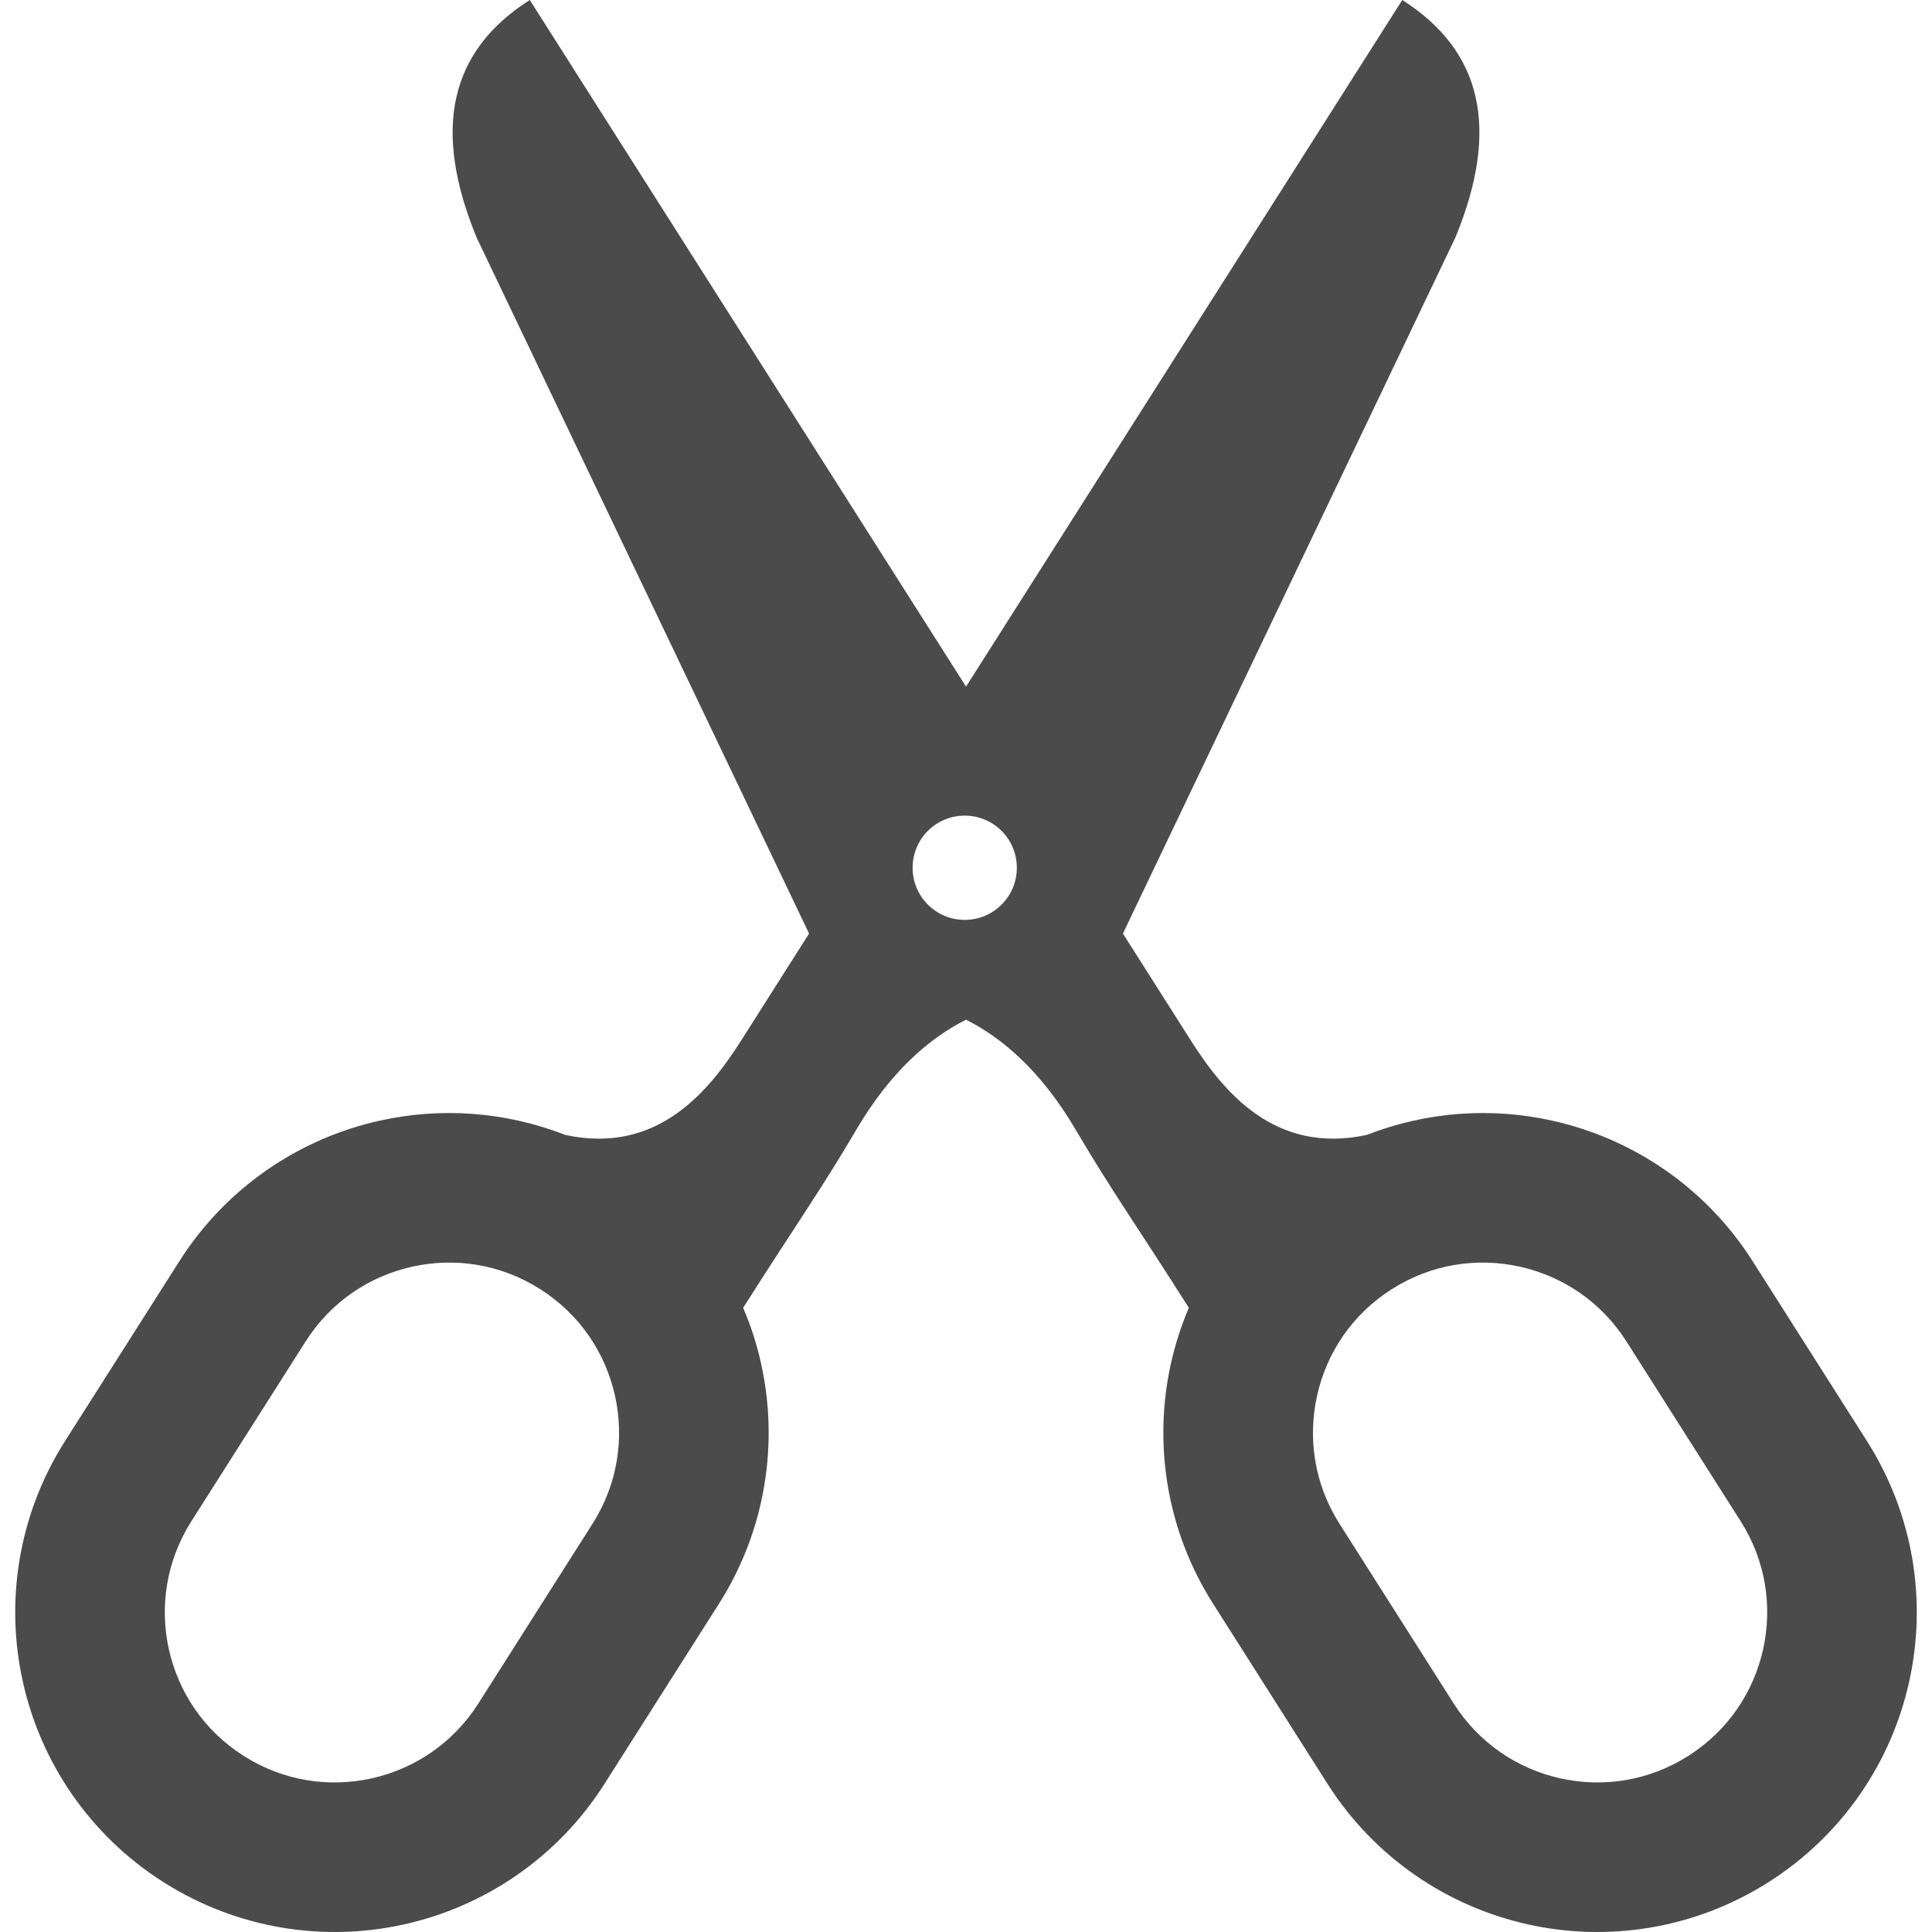
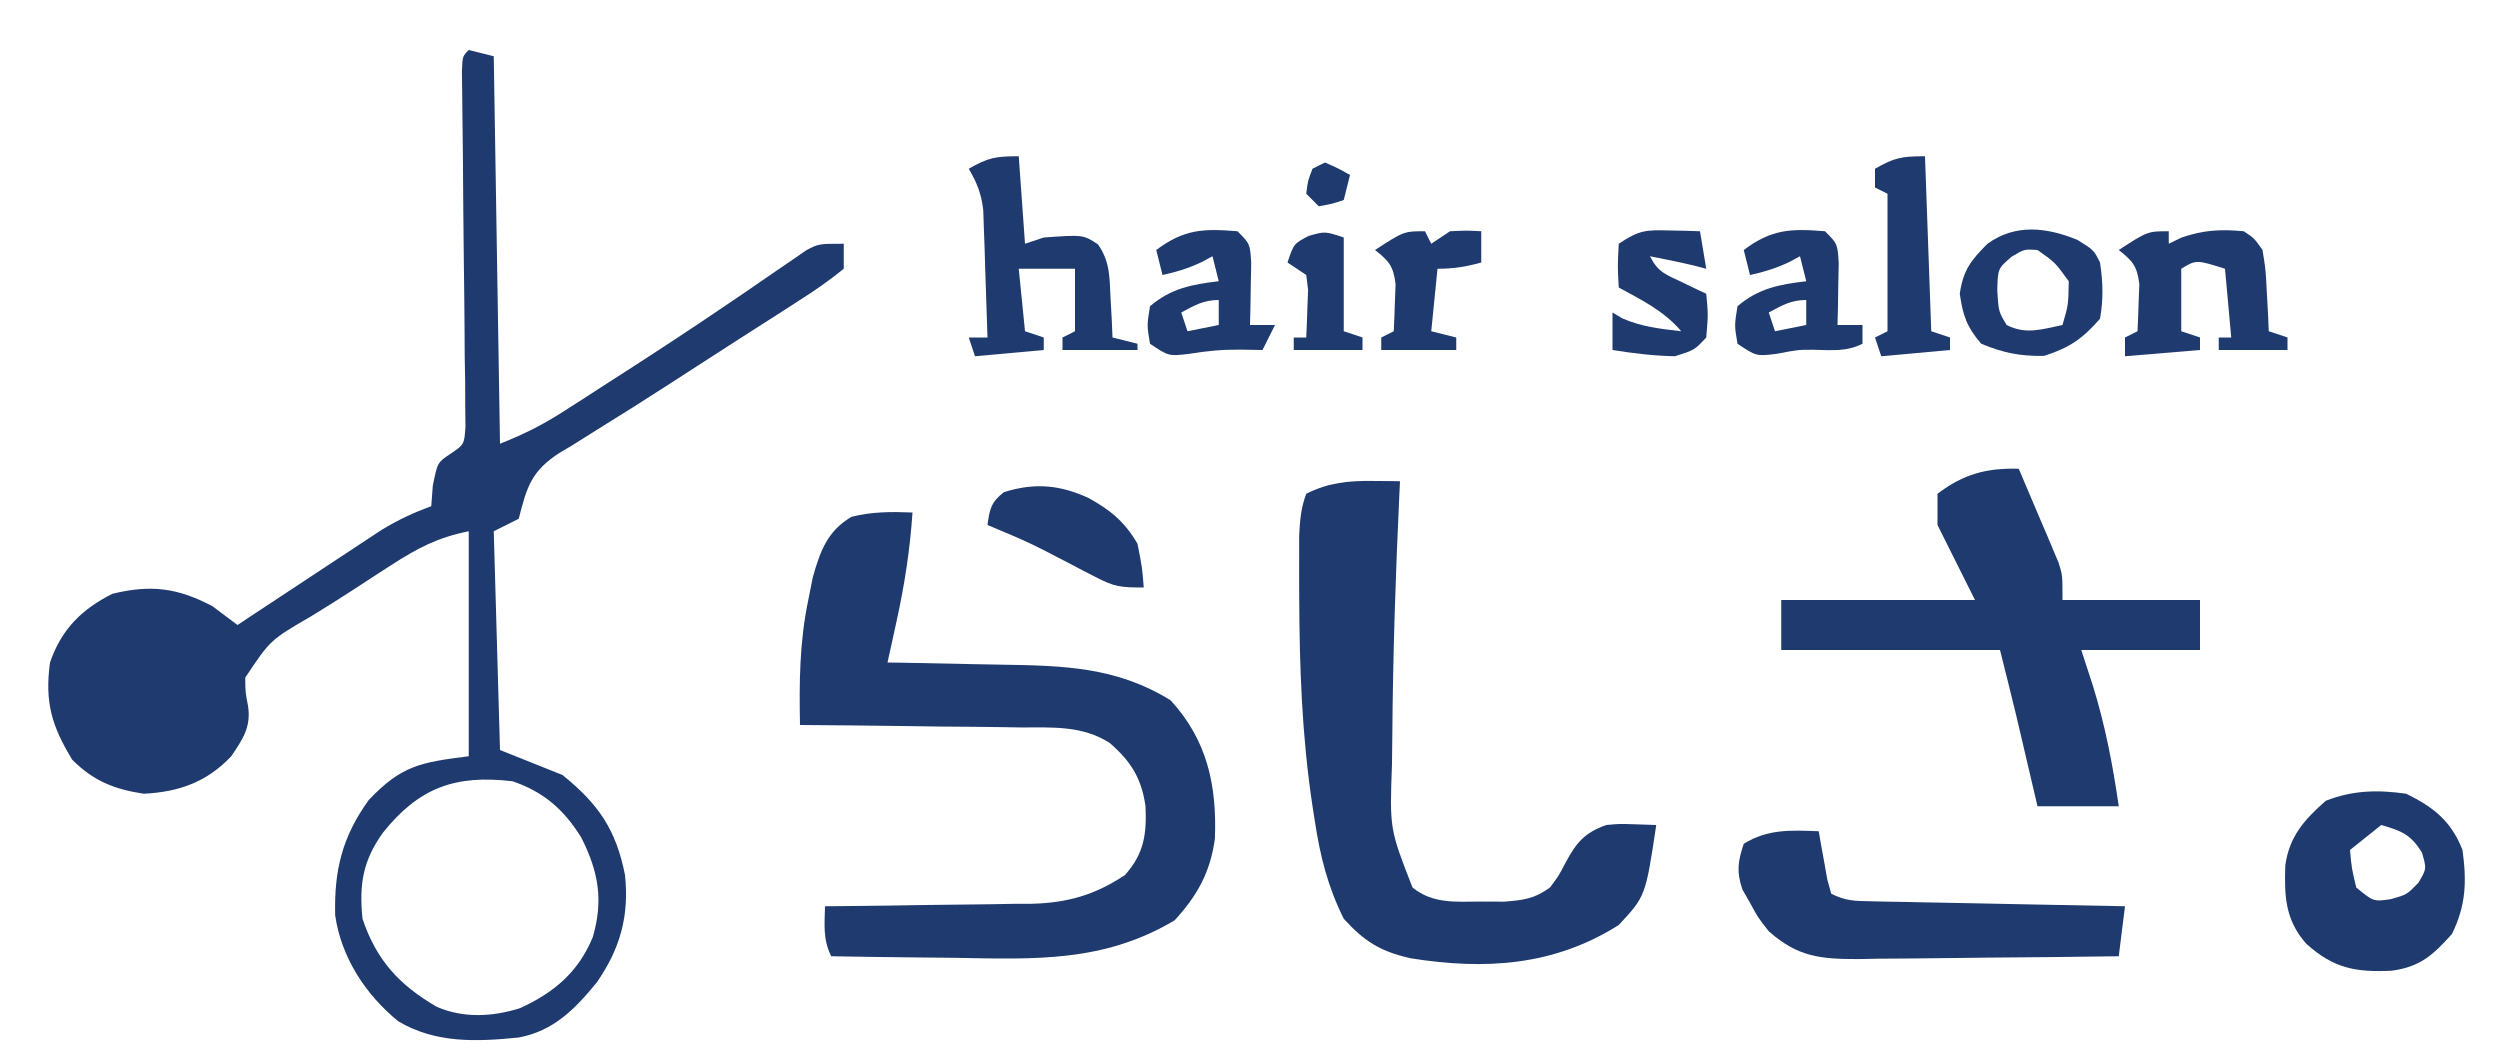
- <svg xmlns="http://www.w3.org/2000/svg" version="1.1" id="_x32_" x="0px" y="0px" width="512px" height="512px" viewBox="0 0 512 512" style="width: 128px; height: 128px; opacity: 1;" xml:space="preserve">
-   <style type="text/css">
- 
- 	.st0{fill:#4B4B4B;}
- 
- </style>
-   <g>
-     <path class="st0" d="M494.758,381.889l-30.281-47.641c-12.5-19.688-31.953-32.563-53.063-37.25   c-16.031-3.594-33.219-2.484-49.203,3.766c-24.469,5.281-38.078-11.594-46.594-24.969l-18.031-28.391l88.078-184.391   c11.875-28.75,7.219-49.484-14.047-63.016L256.008,181.967L140.398-0.002c-21.281,13.531-25.922,34.266-14.063,63.016   l88.078,184.391l-18.031,28.391c-8.516,13.375-22.125,30.25-46.594,24.969c-15.969-6.25-33.156-7.359-49.203-3.766   c-21.109,4.688-40.563,17.563-53.063,37.25l-30.281,47.641C4.727,401.576,1.352,424.654,6.07,445.732   c4.672,21.109,17.547,40.547,37.234,53.047c19.688,12.516,42.766,15.906,63.844,11.188c21.094-4.688,40.563-17.547,53.063-37.25   l30.281-47.641c12.516-19.672,15.891-42.766,11.172-63.859c-1.109-4.984-2.688-9.891-4.719-14.641   c14.203-22.359,20.531-31.109,29.969-47.156c9.188-15.641,19.531-24.391,29.094-29.188c9.547,4.797,19.891,13.547,29.078,29.188   c9.438,16.047,15.766,24.797,29.969,47.156c-2.016,4.75-3.609,9.656-4.719,14.641c-4.719,21.094-1.344,44.188,11.188,63.859   l30.266,47.641c12.516,19.703,31.969,32.563,53.063,37.25c21.078,4.719,44.156,1.328,63.844-11.188   c19.688-12.5,32.563-31.938,37.234-53.047C510.648,424.654,507.273,401.576,494.758,381.889z M157.023,403.811l-30.266,47.656   c-6.734,10.547-16.922,17.266-28.234,19.813c-11.313,2.5-23.391,0.75-33.953-5.953c-10.547-6.703-17.266-16.906-19.813-28.203   c-2.5-11.328-0.734-23.406,5.953-33.969l30.281-47.656c6.703-10.547,16.891-17.266,28.219-19.813   c11.313-2.5,23.391-0.75,33.953,5.953c10.547,6.703,17.266,16.906,19.813,28.219C165.477,381.17,163.727,393.264,157.023,403.811z    M255.664,243.779c-7.641,0-13.813-6.188-13.813-13.813s6.172-13.813,13.813-13.813c7.625,0,13.813,6.188,13.813,13.813   S263.289,243.779,255.664,243.779z M467.242,437.123c-2.547,11.297-9.266,21.5-19.813,28.203s-22.641,8.453-33.953,5.953   c-11.313-2.547-21.5-9.266-28.219-19.813l-30.281-47.656c-6.688-10.547-8.438-22.641-5.938-33.953   c2.531-11.313,9.25-21.516,19.813-28.219c10.547-6.703,22.625-8.453,33.953-5.953c11.313,2.547,21.5,9.266,28.219,19.813   l30.281,47.656C467.992,413.717,469.742,425.795,467.242,437.123z" style="fill: rgb(75, 75, 75);" />
-   </g>
+ <svg xmlns="http://www.w3.org/2000/svg" version="1.1" width="400" height="170">
+   <path d="M0 0 C1.32 0.33 2.64 0.66 4 1 C4.33 21.46 4.66 41.92 5 63 C8.88 61.448 11.768 60.016 15.219 57.797 C16.224 57.152 17.229 56.508 18.265 55.844 C19.332 55.153 20.4 54.462 21.5 53.75 C22.6 53.044 23.701 52.337 24.835 51.609 C30.325 48.078 35.775 44.496 41.176 40.828 C42.128 40.183 43.081 39.537 44.062 38.872 C45.864 37.646 47.66 36.411 49.449 35.167 C50.256 34.617 51.063 34.067 51.895 33.5 C52.594 33.015 53.294 32.531 54.015 32.031 C56 31 56 31 60 31 C60 32.32 60 33.64 60 35 C57.655 36.897 55.412 38.475 52.871 40.07 C51.759 40.792 51.759 40.792 50.625 41.528 C48.237 43.074 45.838 44.6 43.438 46.125 C41.877 47.129 40.318 48.134 38.76 49.141 C37.993 49.635 37.226 50.13 36.436 50.639 C34.893 51.635 33.35 52.631 31.808 53.628 C28.084 56.031 24.348 58.407 20.571 60.726 C19.205 61.585 17.839 62.445 16.473 63.305 C15.845 63.677 15.218 64.05 14.571 64.433 C10.007 67.348 9.293 69.906 8 75 C6.02 75.99 6.02 75.99 4 77 C4.33 88.55 4.66 100.1 5 112 C8.3 113.32 11.6 114.64 15 116 C20.757 120.66 23.56 124.722 25 132 C25.692 138.571 24.224 143.793 20.488 149.18 C17.012 153.445 13.576 156.954 8 158 C1.256 158.682 -5.305 158.955 -11.285 155.402 C-16.529 151.114 -20.387 145.204 -21.371 138.457 C-21.552 131.263 -20.25 125.886 -16 120 C-10.798 114.543 -7.878 113.985 0 113 C0 101.12 0 89.24 0 77 C-5.013 78.003 -8.246 79.732 -12.438 82.438 C-13.477 83.106 -13.477 83.106 -14.537 83.789 C-15.977 84.722 -17.413 85.659 -18.847 86.601 C-20.933 87.956 -23.043 89.264 -25.16 90.57 C-31.741 94.386 -31.741 94.386 -35.762 100.418 C-35.741 102.741 -35.741 102.741 -35.312 104.965 C-34.798 108.313 -36.167 110.282 -38 113 C-41.923 117.154 -46.38 118.709 -52 119 C-56.732 118.273 -60.038 116.962 -63.438 113.562 C-66.726 108.17 -67.857 104.341 -67 98 C-65.185 92.72 -61.961 89.481 -57 87 C-50.861 85.515 -46.591 86.04 -41 89 C-39.659 89.99 -38.325 90.989 -37 92 C-36.239 91.495 -35.477 90.991 -34.693 90.471 C-31.853 88.593 -29.01 86.718 -26.166 84.847 C-24.938 84.037 -23.711 83.227 -22.486 82.414 C-20.718 81.243 -18.948 80.078 -17.176 78.914 C-15.581 77.861 -15.581 77.861 -13.954 76.788 C-11.338 75.205 -8.871 74.026 -6 73 C-5.918 71.907 -5.835 70.814 -5.75 69.688 C-5 66 -5 66 -2.981 64.646 C-0.722 63.13 -0.722 63.13 -0.526 60.292 C-0.538 59.2 -0.55 58.109 -0.562 56.984 C-0.565 55.746 -0.569 54.508 -0.572 53.233 C-0.596 51.882 -0.62 50.531 -0.645 49.18 C-0.655 47.796 -0.663 46.413 -0.669 45.03 C-0.69 41.39 -0.734 37.751 -0.784 34.111 C-0.859 28.279 -0.897 22.446 -0.939 16.613 C-0.957 14.572 -0.983 12.531 -1.011 10.489 C-1.024 9.258 -1.037 8.026 -1.05 6.757 C-1.071 5.122 -1.071 5.122 -1.093 3.454 C-1 1 -1 1 0 0 Z M-13.742 125.242 C-16.946 129.719 -17.556 133.537 -17 139 C-14.779 145.624 -11.117 149.624 -5.078 153.109 C-0.81 154.939 3.8 154.692 8.188 153.312 C13.59 150.857 17.534 147.565 19.852 141.93 C21.567 135.997 20.76 131.469 18 126 C15.242 121.543 11.993 118.696 7 117 C-2.161 115.924 -7.958 118.004 -13.742 125.242 Z " fill="#1E3A6F" transform="translate(75,8)" />
+   <path d="M0 0 C-0.395 5.908 -1.272 11.581 -2.543 17.367 C-2.815 18.614 -3.087 19.86 -3.368 21.144 C-3.577 22.087 -3.785 23.029 -4 24 C-3.047 24.015 -2.095 24.029 -1.114 24.044 C2.46 24.103 6.032 24.18 9.605 24.262 C11.144 24.295 12.683 24.324 14.222 24.346 C24.07 24.497 32.678 24.686 41.312 30.062 C47.159 36.453 48.705 43.635 48.387 52.164 C47.649 57.572 45.588 61.267 41.938 65.25 C30.607 72 19.588 71.483 6.812 71.25 C4.887 71.23 2.962 71.212 1.037 71.195 C-3.642 71.152 -8.321 71.083 -13 71 C-14.354 68.291 -14.065 65.991 -14 63 C-12.83 62.991 -11.66 62.981 -10.455 62.972 C-6.086 62.932 -1.718 62.866 2.65 62.792 C4.536 62.764 6.421 62.743 8.307 62.729 C11.028 62.707 13.748 62.661 16.469 62.609 C17.302 62.608 18.136 62.607 18.995 62.606 C24.754 62.464 29.173 61.217 34 58 C37.027 54.594 37.487 51.531 37.281 46.988 C36.646 42.5 34.925 39.805 31.548 36.866 C27.146 34.063 22.42 34.397 17.352 34.391 C16.339 34.374 15.327 34.358 14.283 34.341 C11.064 34.292 7.845 34.271 4.625 34.25 C2.436 34.222 0.247 34.192 -1.941 34.16 C-7.294 34.086 -12.647 34.035 -18 34 C-18.134 27.175 -18.08 20.755 -16.688 14.062 C-16.444 12.837 -16.2 11.611 -15.949 10.348 C-14.763 6.163 -13.594 2.93 -9.75 0.688 C-6.428 -0.143 -3.41 -0.134 0 0 Z " fill="#1E3A6F" transform="translate(146,82)" />
+   <path d="M0 0 C0.804 0.007 1.607 0.014 2.436 0.021 C3.045 0.029 3.654 0.038 4.281 0.047 C4.236 0.977 4.236 0.977 4.189 1.926 C3.572 14.984 3.143 28.045 3.049 41.118 C3.037 42.52 3.02 43.922 2.998 45.323 C2.622 55.667 2.622 55.667 6.281 65.047 C9.544 67.698 13.208 67.314 17.281 67.297 C19.107 67.305 19.107 67.305 20.969 67.312 C24.104 67.061 25.758 66.859 28.281 65.047 C29.676 63.182 29.676 63.182 30.781 61.047 C32.533 57.828 33.786 56.302 37.281 55.047 C39.422 54.852 39.422 54.852 41.531 54.922 C42.769 54.963 44.006 55.004 45.281 55.047 C43.571 66.436 43.571 66.436 39.281 71.047 C28.901 77.61 17.873 78.276 5.906 76.359 C1.113 75.251 -1.397 73.693 -4.719 70.047 C-7.273 64.905 -8.486 60.075 -9.344 54.422 C-9.469 53.623 -9.593 52.823 -9.722 52 C-11.417 40.804 -11.804 29.8 -11.844 18.484 C-11.851 16.751 -11.851 16.751 -11.858 14.982 C-11.856 13.889 -11.854 12.795 -11.852 11.668 C-11.85 10.682 -11.849 9.697 -11.848 8.681 C-11.73 6.275 -11.565 4.301 -10.719 2.047 C-7.111 0.243 -3.957 -0.043 0 0 Z " fill="#1E3A6F" transform="translate(219.7188,76.95312)" />
+   <path d="M0 0 C1.175 2.747 2.34 5.497 3.5 8.25 C3.834 9.027 4.168 9.805 4.512 10.605 C4.985 11.737 4.985 11.737 5.469 12.891 C5.762 13.582 6.055 14.273 6.357 14.985 C7 17 7 17 7 21 C14.26 21 21.52 21 29 21 C29 23.64 29 26.28 29 29 C22.73 29 16.46 29 10 29 C10.928 31.846 10.928 31.846 11.875 34.75 C13.852 41.138 15.044 47.387 16 54 C11.71 54 7.42 54 3 54 C2.602 52.298 2.602 52.298 2.195 50.562 C1.839 49.042 1.482 47.521 1.125 46 C0.951 45.256 0.777 44.512 0.598 43.746 C0.424 43.005 0.25 42.264 0.07 41.5 C-0.165 40.495 -0.165 40.495 -0.406 39.469 C-1.247 35.973 -2.128 32.488 -3 29 C-14.55 29 -26.1 29 -38 29 C-38 26.36 -38 23.72 -38 21 C-27.77 21 -17.54 21 -7 21 C-9.97 15.06 -9.97 15.06 -13 9 C-13 7.35 -13 5.7 -13 4 C-8.83 0.844 -5.163 -0.14 0 0 Z " fill="#1E3A6F" transform="translate(323,75)" />
+   <path d="M0 0 C0.121 0.71 0.242 1.421 0.367 2.152 C0.535 3.071 0.702 3.991 0.875 4.938 C1.119 6.312 1.119 6.312 1.367 7.715 C1.576 8.469 1.785 9.223 2 10 C4.329 11.164 5.763 11.155 8.358 11.205 C9.709 11.235 9.709 11.235 11.088 11.266 C12.549 11.291 12.549 11.291 14.039 11.316 C15.533 11.348 15.533 11.348 17.057 11.379 C20.246 11.445 23.436 11.504 26.625 11.562 C28.784 11.606 30.943 11.649 33.102 11.693 C38.401 11.801 43.7 11.902 49 12 C48.67 14.64 48.34 17.28 48 20 C40.989 20.102 33.979 20.172 26.967 20.22 C24.583 20.24 22.199 20.267 19.815 20.302 C16.384 20.35 12.954 20.373 9.523 20.391 C8.461 20.411 7.398 20.432 6.303 20.453 C0.202 20.455 -3.368 20.099 -8 16 C-9.715 13.816 -9.715 13.816 -10.938 11.562 C-11.359 10.821 -11.781 10.08 -12.215 9.316 C-13.185 6.454 -12.944 4.847 -12 2 C-8.146 -0.38 -4.43 -0.174 0 0 Z " fill="#1E3A6F" transform="translate(291,133)" />
+   <path d="M0 0 C4.406 2.163 7.199 4.397 9 9 C9.684 14.043 9.574 17.831 7.312 22.438 C4.281 25.797 2.259 27.694 -2.332 28.316 C-8.05 28.582 -11.603 27.968 -16 24 C-19.386 20.163 -19.513 16.366 -19.352 11.438 C-18.679 6.775 -16.301 4.148 -12.875 1.125 C-8.557 -0.565 -4.573 -0.66 0 0 Z M-4 5 C-5.65 6.32 -7.3 7.64 -9 9 C-8.733 11.934 -8.733 11.934 -8 15 C-5.253 17.261 -5.253 17.261 -2.5 16.875 C0.083 16.152 0.083 16.152 1.938 14.25 C3.268 12.005 3.268 12.005 2.5 9.375 C0.672 6.481 -0.767 5.936 -4 5 Z " fill="#1E3A6F" transform="translate(385,127)" />
+   <path d="M0 0 C0.33 4.62 0.66 9.24 1 14 C1.99 13.67 2.98 13.34 4 13 C10.312 12.549 10.312 12.549 12.676 14.098 C14.617 16.886 14.521 19.328 14.688 22.688 C14.786 24.457 14.786 24.457 14.887 26.262 C14.924 27.165 14.961 28.069 15 29 C16.32 29.33 17.64 29.66 19 30 C19 30.33 19 30.66 19 31 C15.04 31 11.08 31 7 31 C7 30.34 7 29.68 7 29 C7.66 28.67 8.32 28.34 9 28 C9 24.7 9 21.4 9 18 C6.03 18 3.06 18 0 18 C0.33 21.3 0.66 24.6 1 28 C1.99 28.33 2.98 28.66 4 29 C4 29.66 4 30.32 4 31 C0.37 31.33 -3.26 31.66 -7 32 C-7.33 31.01 -7.66 30.02 -8 29 C-7.01 29 -6.02 29 -5 29 C-5.11 25.249 -5.241 21.5 -5.375 17.75 C-5.421 16.155 -5.421 16.155 -5.469 14.527 C-5.507 13.503 -5.546 12.478 -5.586 11.422 C-5.617 10.479 -5.649 9.537 -5.681 8.565 C-6.006 5.952 -6.677 4.256 -8 2 C-4.912 0.235 -3.767 0 0 0 Z " fill="#1E3A6F" transform="translate(163,25)" />
+   <path d="M0 0 C0 0.66 0 1.32 0 2 C0.681 1.67 1.361 1.34 2.062 1 C5.592 -0.202 8.293 -0.343 12 0 C13.668 1.102 13.668 1.102 15 3 C15.512 6.137 15.512 6.137 15.688 9.688 C15.786 11.457 15.786 11.457 15.887 13.262 C15.924 14.165 15.961 15.069 16 16 C16.99 16.33 17.98 16.66 19 17 C19 17.66 19 18.32 19 19 C15.37 19 11.74 19 8 19 C8 18.34 8 17.68 8 17 C8.66 17 9.32 17 10 17 C9.67 13.37 9.34 9.74 9 6 C4.395 4.547 4.395 4.547 2 6 C2 9.3 2 12.6 2 16 C2.99 16.33 3.98 16.66 5 17 C5 17.66 5 18.32 5 19 C1.04 19.33 -2.92 19.66 -7 20 C-7 19.01 -7 18.02 -7 17 C-6.34 16.67 -5.68 16.34 -5 16 C-4.919 14.397 -4.861 12.792 -4.812 11.188 C-4.778 10.294 -4.743 9.401 -4.707 8.48 C-5.049 5.584 -5.754 4.774 -8 3 C-3.375 0 -3.375 0 0 0 Z " fill="#1E3A6F" transform="translate(347,37)" />
+   <path d="M0 0 C2.625 1.625 2.625 1.625 3.625 3.625 C4.103 6.707 4.183 9.551 3.625 12.625 C0.821 15.829 -1.271 17.273 -5.312 18.562 C-9.129 18.64 -11.845 18.09 -15.375 16.625 C-17.703 13.922 -18.299 12.143 -18.812 8.625 C-18.262 4.852 -17.051 3.301 -14.375 0.625 C-9.901 -2.615 -4.904 -1.998 0 0 Z M-10.5 2.688 C-12.728 4.602 -12.728 4.602 -12.812 8.125 C-12.604 11.48 -12.604 11.48 -11.312 13.625 C-8.242 15.21 -5.653 14.305 -2.375 13.625 C-1.432 10.369 -1.432 10.369 -1.375 6.625 C-3.542 3.623 -3.542 3.623 -6.375 1.625 C-8.473 1.476 -8.473 1.476 -10.5 2.688 Z " fill="#1E3A6F" transform="translate(332.375,38.375)" />
+   <path d="M0 0 C2 2 2 2 2.195 5.039 C2.172 6.222 2.149 7.406 2.125 8.625 C2.107 9.814 2.089 11.002 2.07 12.227 C2.047 13.142 2.024 14.057 2 15 C3.32 15 4.64 15 6 15 C6 15.99 6 16.98 6 18 C3.364 19.318 1.054 19.013 -1.836 18.961 C-4.288 18.953 -4.288 18.953 -7.812 19.625 C-11 20 -11 20 -14 18 C-14.5 15.062 -14.5 15.062 -14 12 C-10.642 9.136 -7.316 8.502 -3 8 C-3.33 6.68 -3.66 5.36 -4 4 C-4.577 4.309 -5.155 4.619 -5.75 4.938 C-7.843 5.926 -9.745 6.517 -12 7 C-12.33 5.68 -12.66 4.36 -13 3 C-8.52 -0.36 -5.412 -0.444 0 0 Z M-9 13 C-8.67 13.99 -8.34 14.98 -8 16 C-6.35 15.67 -4.7 15.34 -3 15 C-3 13.68 -3 12.36 -3 11 C-5.463 11 -6.852 11.855 -9 13 Z " fill="#1E3A6F" transform="translate(292,37)" />
+   <path d="M0 0 C2 2 2 2 2.195 5.039 C2.172 6.222 2.149 7.406 2.125 8.625 C2.107 9.814 2.089 11.002 2.07 12.227 C2.047 13.142 2.024 14.057 2 15 C3.32 15 4.64 15 6 15 C5.34 16.32 4.68 17.64 4 19 C2.824 18.979 1.649 18.959 0.438 18.938 C-2.466 18.922 -4.91 19.149 -7.812 19.625 C-11 20 -11 20 -14 18 C-14.5 15.062 -14.5 15.062 -14 12 C-10.642 9.136 -7.316 8.502 -3 8 C-3.33 6.68 -3.66 5.36 -4 4 C-4.577 4.309 -5.155 4.619 -5.75 4.938 C-7.843 5.926 -9.745 6.517 -12 7 C-12.33 5.68 -12.66 4.36 -13 3 C-8.52 -0.36 -5.412 -0.444 0 0 Z M-9 13 C-8.67 13.99 -8.34 14.98 -8 16 C-6.35 15.67 -4.7 15.34 -3 15 C-3 13.68 -3 12.36 -3 11 C-5.463 11 -6.852 11.855 -9 13 Z " fill="#1E3A6F" transform="translate(198,37)" />
+   <path d="M0 0 C3.486 1.932 5.774 3.807 7.812 7.312 C8.562 11.125 8.562 11.125 8.812 14.312 C5.112 14.312 4.142 14.222 1.098 12.633 C0.068 12.105 0.068 12.105 -0.982 11.566 C-1.689 11.194 -2.397 10.821 -3.125 10.438 C-9.532 7.106 -9.532 7.106 -16.188 4.312 C-15.852 1.793 -15.614 0.641 -13.562 -0.938 C-8.659 -2.486 -4.619 -2.125 0 0 Z " fill="#1E3A6F" transform="translate(174.1875,79.6875)" />
+   <path d="M0 0 C0.901 0.018 1.802 0.036 2.73 0.055 C3.418 0.078 4.105 0.101 4.812 0.125 C5.143 2.105 5.473 4.085 5.812 6.125 C5.256 5.981 4.699 5.836 4.125 5.688 C1.699 5.097 -0.737 4.602 -3.188 4.125 C-1.903 6.695 -0.688 7.029 1.875 8.25 C2.975 8.78 2.975 8.78 4.098 9.32 C4.947 9.719 4.947 9.719 5.812 10.125 C6.125 13.438 6.125 13.438 5.812 17.125 C3.938 19.125 3.938 19.125 0.812 20.125 C-2.57 20.058 -5.85 19.663 -9.188 19.125 C-9.188 17.145 -9.188 15.165 -9.188 13.125 C-8.672 13.434 -8.156 13.744 -7.625 14.062 C-4.521 15.416 -1.536 15.739 1.812 16.125 C-0.969 12.852 -4.467 11.161 -8.188 9.125 C-8.375 5.75 -8.375 5.75 -8.188 2.125 C-4.874 -0.084 -3.843 -0.1 0 0 Z " fill="#1E3A6F" transform="translate(267.1875,36.875)" />
+   <path d="M0 0 C0.33 9.24 0.66 18.48 1 28 C1.99 28.33 2.98 28.66 4 29 C4 29.66 4 30.32 4 31 C0.37 31.33 -3.26 31.66 -7 32 C-7.33 31.01 -7.66 30.02 -8 29 C-7.34 28.67 -6.68 28.34 -6 28 C-6 20.74 -6 13.48 -6 6 C-6.66 5.67 -7.32 5.34 -8 5 C-8 4.01 -8 3.02 -8 2 C-4.912 0.235 -3.767 0 0 0 Z " fill="#1E3A6F" transform="translate(308,25)" />
+   <path d="M0 0 C0.33 0.66 0.66 1.32 1 2 C1.99 1.34 2.98 0.68 4 0 C6.688 -0.125 6.688 -0.125 9 0 C9 1.65 9 3.3 9 5 C6.509 5.687 4.621 6 2 6 C1.67 9.3 1.34 12.6 1 16 C2.32 16.33 3.64 16.66 5 17 C5 17.66 5 18.32 5 19 C1.04 19 -2.92 19 -7 19 C-7 18.34 -7 17.68 -7 17 C-6.34 16.67 -5.68 16.34 -5 16 C-4.919 14.397 -4.861 12.792 -4.812 11.188 C-4.778 10.294 -4.743 9.401 -4.707 8.48 C-5.049 5.584 -5.754 4.774 -8 3 C-3.375 0 -3.375 0 0 0 Z " fill="#1E3A6F" transform="translate(228,37)" />
+   <path d="M0 0 C0 4.95 0 9.9 0 15 C0.99 15.33 1.98 15.66 3 16 C3 16.66 3 17.32 3 18 C-0.63 18 -4.26 18 -8 18 C-8 17.34 -8 16.68 -8 16 C-7.34 16 -6.68 16 -6 16 C-5.919 14.376 -5.861 12.75 -5.812 11.125 C-5.778 10.22 -5.743 9.315 -5.707 8.383 C-5.852 7.203 -5.852 7.203 -6 6 C-6.99 5.34 -7.98 4.68 -9 4 C-8 1 -8 1 -5.625 -0.25 C-3 -1 -3 -1 0 0 Z " fill="#1E3A6F" transform="translate(215,38)" />
+   <path d="M0 0 C2.125 0.938 2.125 0.938 4 2 C3.67 3.32 3.34 4.64 3 6 C1.125 6.625 1.125 6.625 -1 7 C-1.66 6.34 -2.32 5.68 -3 5 C-2.75 2.938 -2.75 2.938 -2 1 C-1.34 0.67 -0.68 0.34 0 0 Z " fill="#1E3A6F" transform="translate(212,26)" />
</svg>
